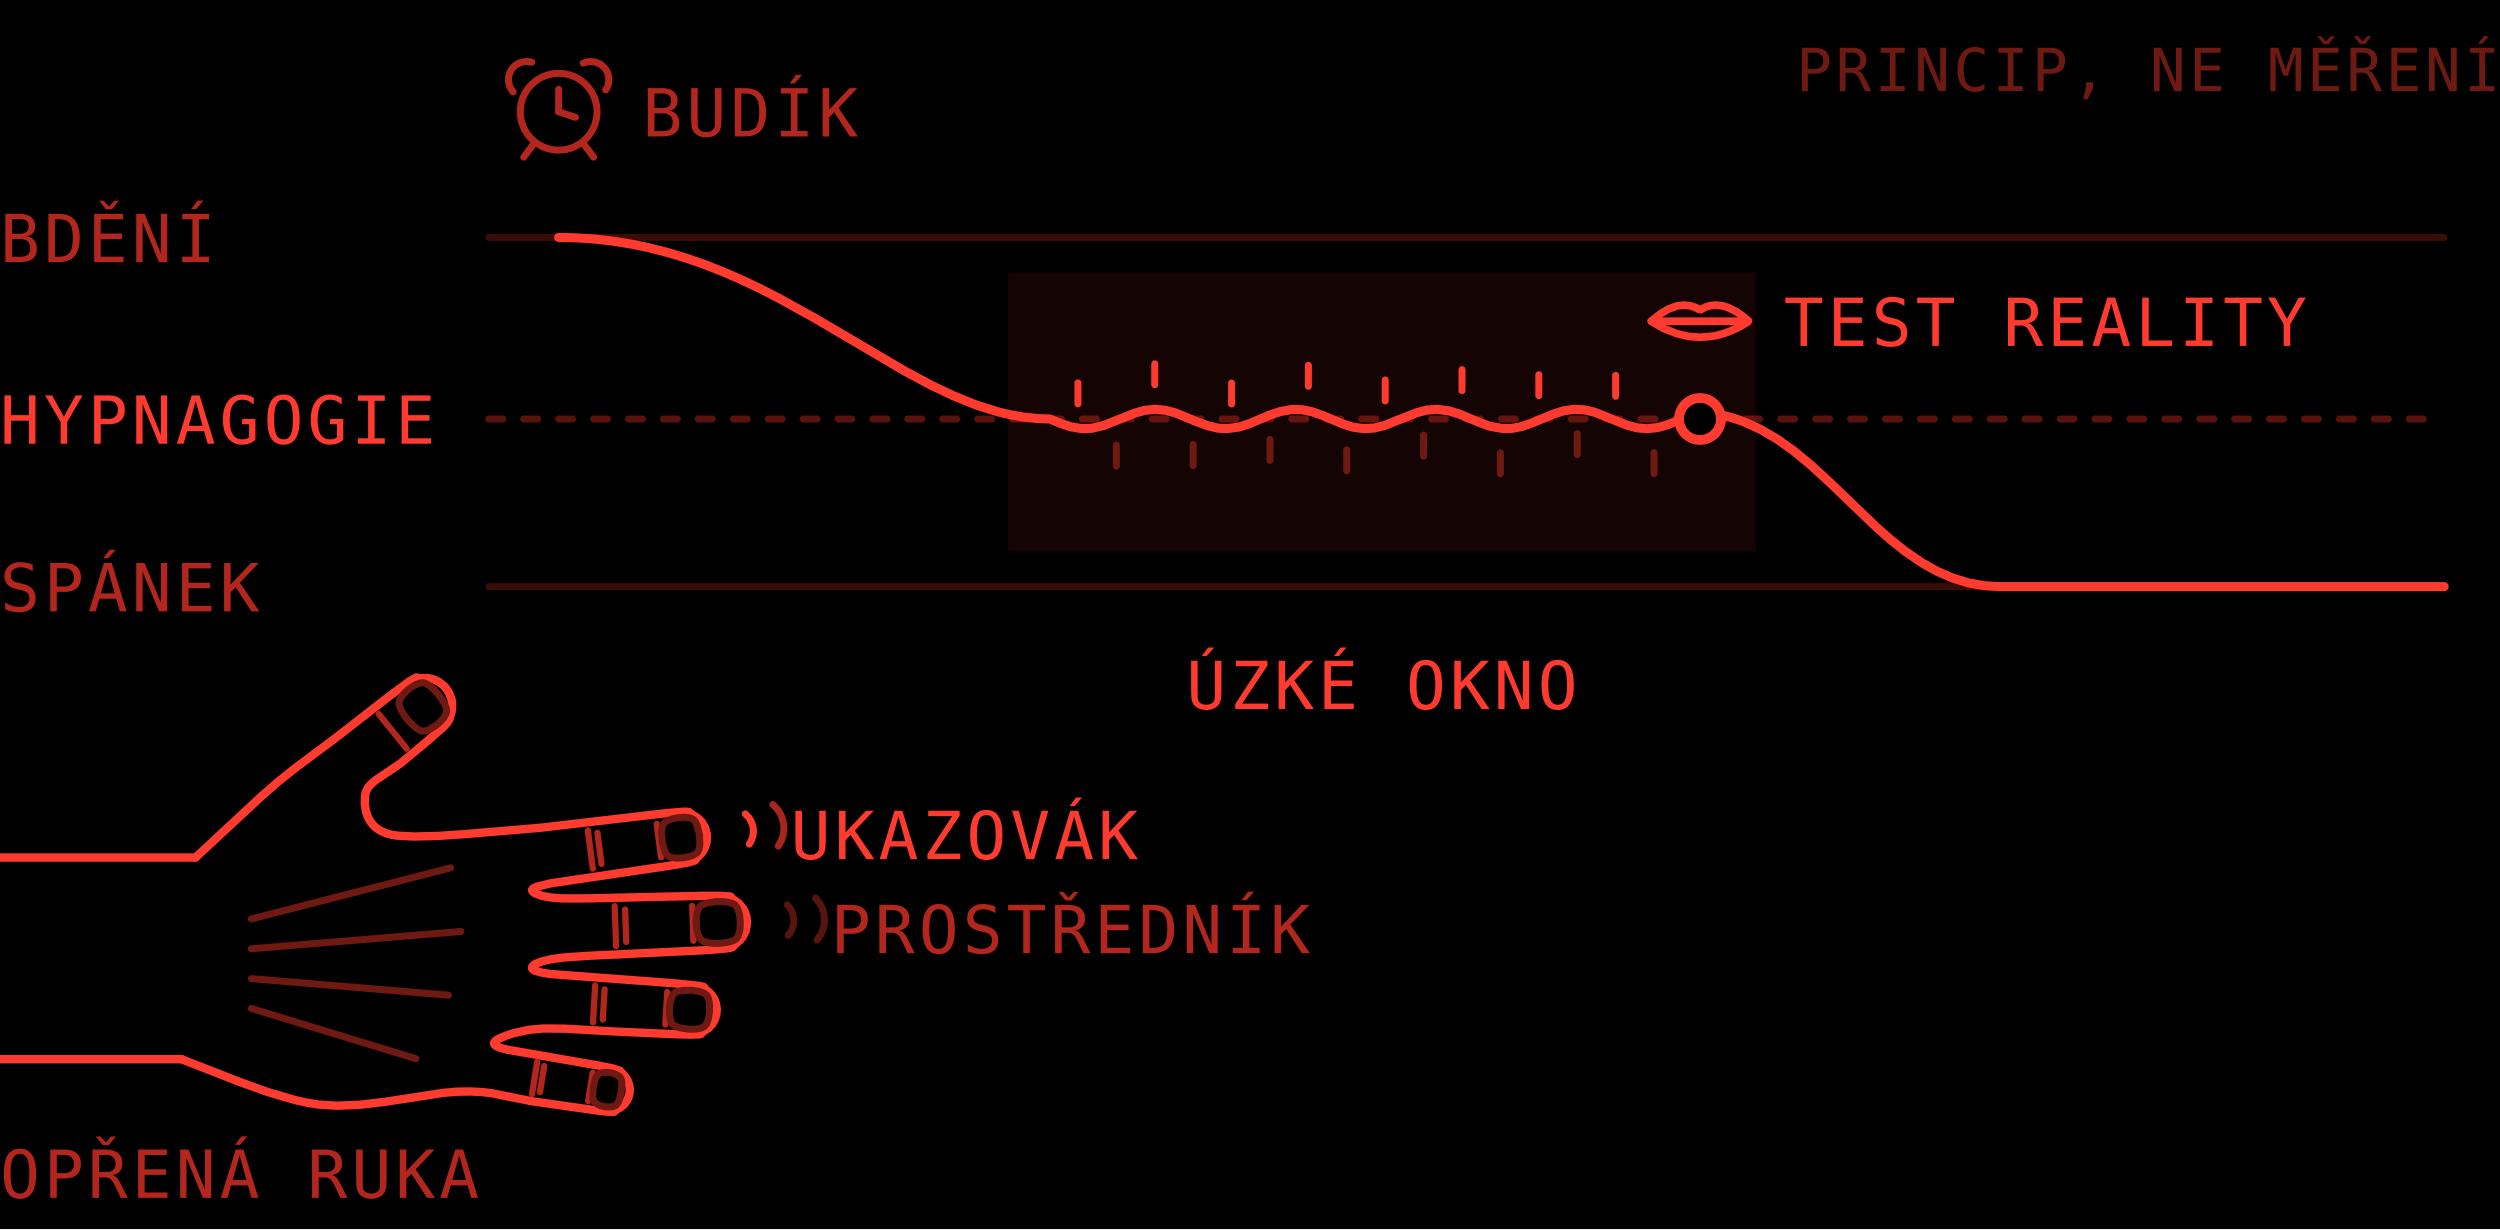
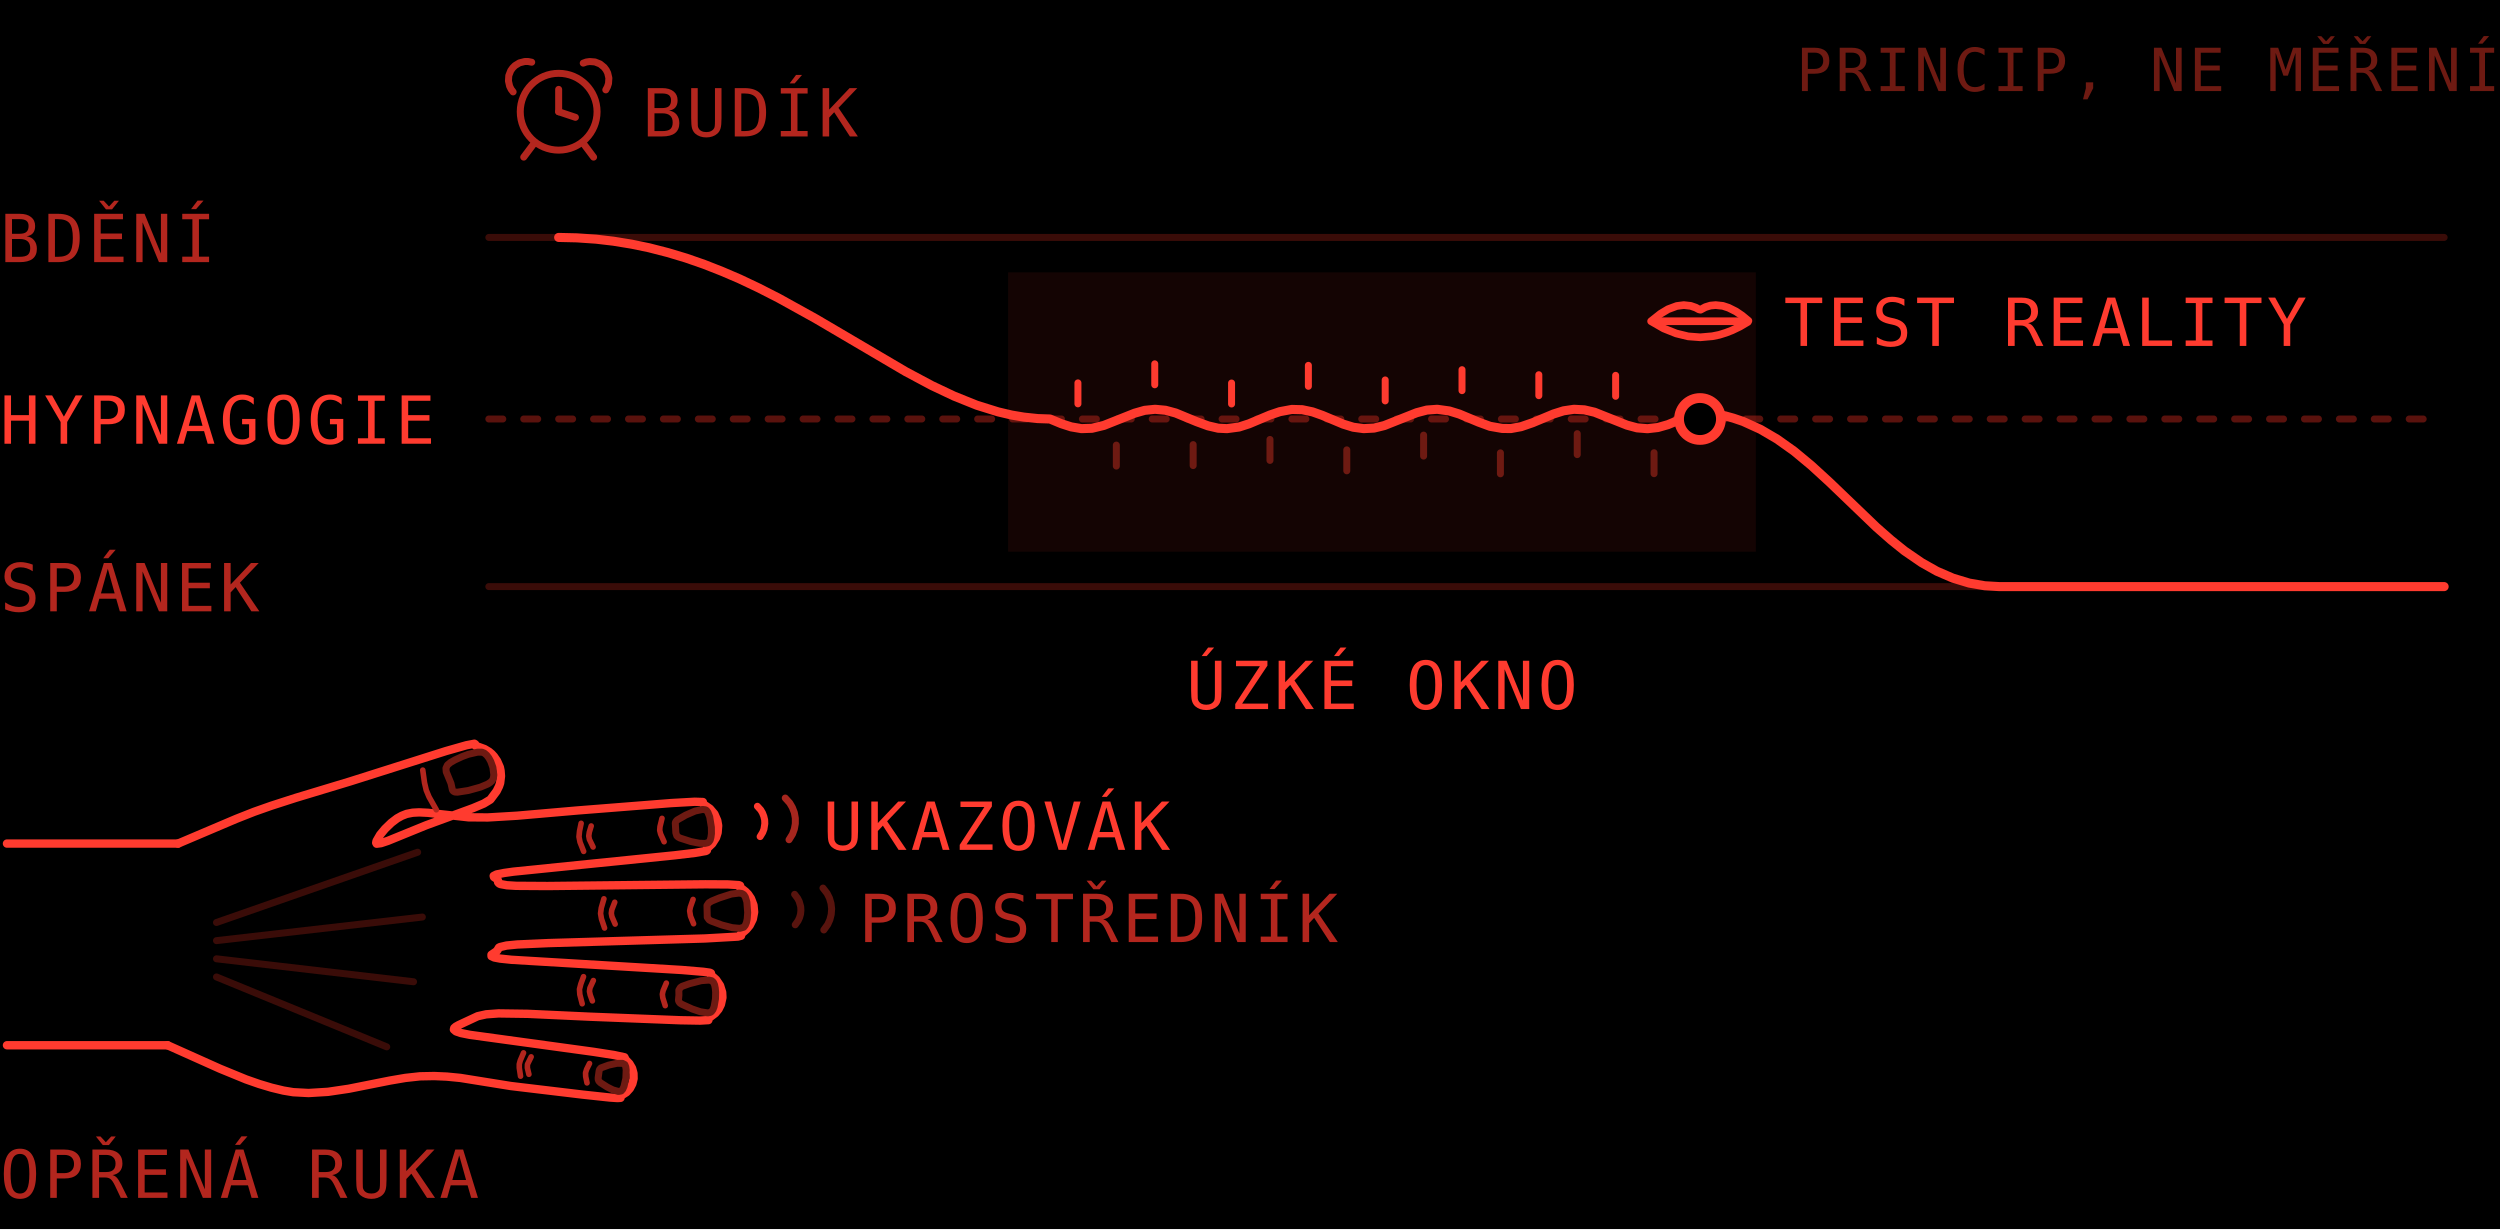
<svg xmlns="http://www.w3.org/2000/svg" width="358" height="176" viewBox="0 0 358 176" font-family="'JetBrains Mono', ui-monospace, monospace">
  <rect width="358" height="176" fill="#000000" />
  <text x="358" y="13.04" text-anchor="end" font-size="8.5" font-weight="500" letter-spacing="0.51" fill="#6E1A12">PRINCIP, NE MĚŘENÍ</text>
  <line x1="70" y1="34" x2="350" y2="34" fill="none" stroke="#3A0C08" stroke-width="1" stroke-linecap="round" stroke-linejoin="round" />
  <line x1="70" y1="84" x2="350" y2="84" fill="none" stroke="#3A0C08" stroke-width="1" stroke-linecap="round" stroke-linejoin="round" />
  <path d="M70 60L72 60" fill="none" stroke="#5A120D" stroke-width="1" stroke-linecap="round" stroke-linejoin="round" />
  <path d="M75 60L77 60" fill="none" stroke="#5A120D" stroke-width="1" stroke-linecap="round" stroke-linejoin="round" />
  <path d="M80 60L82 60" fill="none" stroke="#5A120D" stroke-width="1" stroke-linecap="round" stroke-linejoin="round" />
  <path d="M85 60L87 60" fill="none" stroke="#5A120D" stroke-width="1" stroke-linecap="round" stroke-linejoin="round" />
  <path d="M90 60L92 60" fill="none" stroke="#5A120D" stroke-width="1" stroke-linecap="round" stroke-linejoin="round" />
  <path d="M95 60L97 60" fill="none" stroke="#5A120D" stroke-width="1" stroke-linecap="round" stroke-linejoin="round" />
  <path d="M100 60L102 60" fill="none" stroke="#5A120D" stroke-width="1" stroke-linecap="round" stroke-linejoin="round" />
  <path d="M105 60L107 60" fill="none" stroke="#5A120D" stroke-width="1" stroke-linecap="round" stroke-linejoin="round" />
  <path d="M110 60L112 60" fill="none" stroke="#5A120D" stroke-width="1" stroke-linecap="round" stroke-linejoin="round" />
  <path d="M115 60L117 60" fill="none" stroke="#5A120D" stroke-width="1" stroke-linecap="round" stroke-linejoin="round" />
  <path d="M120 60L122 60" fill="none" stroke="#5A120D" stroke-width="1" stroke-linecap="round" stroke-linejoin="round" />
  <path d="M125 60L127 60" fill="none" stroke="#5A120D" stroke-width="1" stroke-linecap="round" stroke-linejoin="round" />
  <path d="M130 60L132 60" fill="none" stroke="#5A120D" stroke-width="1" stroke-linecap="round" stroke-linejoin="round" />
  <path d="M135 60L137 60" fill="none" stroke="#5A120D" stroke-width="1" stroke-linecap="round" stroke-linejoin="round" />
  <path d="M140 60L142 60" fill="none" stroke="#5A120D" stroke-width="1" stroke-linecap="round" stroke-linejoin="round" />
  <path d="M145 60L147 60" fill="none" stroke="#5A120D" stroke-width="1" stroke-linecap="round" stroke-linejoin="round" />
  <path d="M150 60L152 60" fill="none" stroke="#5A120D" stroke-width="1" stroke-linecap="round" stroke-linejoin="round" />
  <path d="M155 60L157 60" fill="none" stroke="#5A120D" stroke-width="1" stroke-linecap="round" stroke-linejoin="round" />
  <path d="M160 60L162 60" fill="none" stroke="#5A120D" stroke-width="1" stroke-linecap="round" stroke-linejoin="round" />
  <path d="M165 60L167 60" fill="none" stroke="#5A120D" stroke-width="1" stroke-linecap="round" stroke-linejoin="round" />
  <path d="M170 60L172 60" fill="none" stroke="#5A120D" stroke-width="1" stroke-linecap="round" stroke-linejoin="round" />
  <path d="M175 60L177 60" fill="none" stroke="#5A120D" stroke-width="1" stroke-linecap="round" stroke-linejoin="round" />
  <path d="M180 60L182 60" fill="none" stroke="#5A120D" stroke-width="1" stroke-linecap="round" stroke-linejoin="round" />
  <path d="M185 60L187 60" fill="none" stroke="#5A120D" stroke-width="1" stroke-linecap="round" stroke-linejoin="round" />
  <path d="M190 60L192 60" fill="none" stroke="#5A120D" stroke-width="1" stroke-linecap="round" stroke-linejoin="round" />
  <path d="M195 60L197 60" fill="none" stroke="#5A120D" stroke-width="1" stroke-linecap="round" stroke-linejoin="round" />
  <path d="M200 60L202 60" fill="none" stroke="#5A120D" stroke-width="1" stroke-linecap="round" stroke-linejoin="round" />
  <path d="M205 60L207 60" fill="none" stroke="#5A120D" stroke-width="1" stroke-linecap="round" stroke-linejoin="round" />
  <path d="M210 60L212 60" fill="none" stroke="#5A120D" stroke-width="1" stroke-linecap="round" stroke-linejoin="round" />
  <path d="M215 60L217 60" fill="none" stroke="#5A120D" stroke-width="1" stroke-linecap="round" stroke-linejoin="round" />
  <path d="M220 60L222 60" fill="none" stroke="#5A120D" stroke-width="1" stroke-linecap="round" stroke-linejoin="round" />
  <path d="M225 60L227 60" fill="none" stroke="#5A120D" stroke-width="1" stroke-linecap="round" stroke-linejoin="round" />
  <path d="M230 60L232 60" fill="none" stroke="#5A120D" stroke-width="1" stroke-linecap="round" stroke-linejoin="round" />
  <path d="M235 60L237 60" fill="none" stroke="#5A120D" stroke-width="1" stroke-linecap="round" stroke-linejoin="round" />
  <path d="M240 60L242 60" fill="none" stroke="#5A120D" stroke-width="1" stroke-linecap="round" stroke-linejoin="round" />
  <path d="M245 60L247 60" fill="none" stroke="#5A120D" stroke-width="1" stroke-linecap="round" stroke-linejoin="round" />
  <path d="M250 60L252 60" fill="none" stroke="#5A120D" stroke-width="1" stroke-linecap="round" stroke-linejoin="round" />
  <path d="M255 60L257 60" fill="none" stroke="#5A120D" stroke-width="1" stroke-linecap="round" stroke-linejoin="round" />
  <path d="M260 60L262 60" fill="none" stroke="#5A120D" stroke-width="1" stroke-linecap="round" stroke-linejoin="round" />
  <path d="M265 60L267 60" fill="none" stroke="#5A120D" stroke-width="1" stroke-linecap="round" stroke-linejoin="round" />
  <path d="M270 60L272 60" fill="none" stroke="#5A120D" stroke-width="1" stroke-linecap="round" stroke-linejoin="round" />
  <path d="M275 60L277 60" fill="none" stroke="#5A120D" stroke-width="1" stroke-linecap="round" stroke-linejoin="round" />
  <path d="M280 60L282 60" fill="none" stroke="#5A120D" stroke-width="1" stroke-linecap="round" stroke-linejoin="round" />
  <path d="M285 60L287 60" fill="none" stroke="#5A120D" stroke-width="1" stroke-linecap="round" stroke-linejoin="round" />
  <path d="M290 60L292 60" fill="none" stroke="#5A120D" stroke-width="1" stroke-linecap="round" stroke-linejoin="round" />
  <path d="M295 60L297 60" fill="none" stroke="#5A120D" stroke-width="1" stroke-linecap="round" stroke-linejoin="round" />
  <path d="M300 60L302 60" fill="none" stroke="#5A120D" stroke-width="1" stroke-linecap="round" stroke-linejoin="round" />
  <path d="M305 60L307 60" fill="none" stroke="#5A120D" stroke-width="1" stroke-linecap="round" stroke-linejoin="round" />
  <path d="M310 60L312 60" fill="none" stroke="#5A120D" stroke-width="1" stroke-linecap="round" stroke-linejoin="round" />
  <path d="M315 60L317 60" fill="none" stroke="#5A120D" stroke-width="1" stroke-linecap="round" stroke-linejoin="round" />
  <path d="M320 60L322 60" fill="none" stroke="#5A120D" stroke-width="1" stroke-linecap="round" stroke-linejoin="round" />
  <path d="M325 60L327 60" fill="none" stroke="#5A120D" stroke-width="1" stroke-linecap="round" stroke-linejoin="round" />
  <path d="M330 60L332 60" fill="none" stroke="#5A120D" stroke-width="1" stroke-linecap="round" stroke-linejoin="round" />
  <path d="M335 60L337 60" fill="none" stroke="#5A120D" stroke-width="1" stroke-linecap="round" stroke-linejoin="round" />
  <path d="M340 60L342 60" fill="none" stroke="#5A120D" stroke-width="1" stroke-linecap="round" stroke-linejoin="round" />
  <path d="M345 60L347 60" fill="none" stroke="#5A120D" stroke-width="1" stroke-linecap="round" stroke-linejoin="round" />
  <text x="0" y="37.54" text-anchor="start" font-size="9.5" font-weight="500" letter-spacing="0.57" fill="#B3261E">BDĚNÍ</text>
  <text x="0" y="63.54" text-anchor="start" font-size="9.5" font-weight="500" letter-spacing="0.57" fill="#FF3B2F">HYPNAGOGIE</text>
  <text x="0" y="87.54" text-anchor="start" font-size="9.5" font-weight="500" letter-spacing="0.57" fill="#B3261E">SPÁNEK</text>
  <rect x="144.36" y="39" width="107.08" height="40" fill="#FF3B2F" fill-opacity="0.08" />
  <text x="197.9" y="101.54" text-anchor="middle" font-size="9.5" font-weight="500" letter-spacing="0.57" fill="#FF3B2F">ÚZKÉ OKNO</text>
  <circle cx="80" cy="16" r="5.5" fill="none" stroke="#B3261E" stroke-width="1" stroke-linecap="round" stroke-linejoin="round" />
  <line x1="80" y1="16" x2="80" y2="12.8" fill="none" stroke="#B3261E" stroke-width="1" stroke-linecap="round" stroke-linejoin="round" />
  <line x1="80" y1="16" x2="82.4" y2="16.8" fill="none" stroke="#B3261E" stroke-width="1" stroke-linecap="round" stroke-linejoin="round" />
  <path d="M73.48 13.16L73.2 12.79L72.98 12.35L72.81 11.6L72.86 10.82L73.14 10.11L73.42 9.72L73.75 9.39L74.39 9L75.14 8.81L75.65 8.81L76.14 8.91" fill="none" stroke="#B3261E" stroke-width="1" stroke-linecap="round" stroke-linejoin="round" />
  <path d="M83.52 9.04L83.95 8.88L84.44 8.81L85.2 8.87L85.93 9.16L86.52 9.64L86.81 10.03L87.02 10.45L87.19 11.18L87.14 11.95L86.98 12.44L86.75 12.87" fill="none" stroke="#B3261E" stroke-width="1" stroke-linecap="round" stroke-linejoin="round" />
  <line x1="76.5" y1="20.5" x2="75" y2="22.5" fill="none" stroke="#B3261E" stroke-width="1" stroke-linecap="round" stroke-linejoin="round" />
  <line x1="83.5" y1="20.5" x2="85" y2="22.5" fill="none" stroke="#B3261E" stroke-width="1" stroke-linecap="round" stroke-linejoin="round" />
  <text x="92" y="19.54" text-anchor="start" font-size="9.5" font-weight="500" letter-spacing="0.57" fill="#B3261E">BUDÍK</text>
  <path d="M80 34L82.59 34.06L85.37 34.25L87.84 34.54L90.48 34.97L92.94 35.48L95.63 36.17L98.26 36.96L100.82 37.85L103.39 38.86L105.93 39.95L108.63 41.23L111.51 42.7L116.78 45.62L129.72 53.23L133.45 55.22L136.62 56.72L139.88 58.03L142.93 58.98L144.89 59.44L146.62 59.73L148.6 59.94L150.36 60L151.97 60.67L153.4 61.13L154.87 61.38L156.37 61.33L158.07 60.92L162.48 59.17L163.92 58.76L165.41 58.61L166.9 58.75L168.35 59.14L171.35 60.38L172.99 60.98L174.45 61.32L175.7 61.38L177.43 61.15L178.86 60.69L181.85 59.43L183.27 58.95L184.99 58.63L186.48 58.67L187.95 58.98L189.36 59.48L192.36 60.74L193.79 61.18L195.28 61.38L196.77 61.3L198.23 60.94L202.87 59.1L204.32 58.72L205.81 58.61L207.54 58.85L208.97 59.29L211.74 60.45L213.38 61.05L215.1 61.35L216.35 61.37L217.82 61.1L219.48 60.53L222.47 59.28L223.9 58.83L225.39 58.61L226.88 58.69L228.34 59.03L232.98 60.88L234.43 61.27L235.92 61.39L237.41 61.22L238.85 60.81L241.85 59.56L243.26 59.04L243.51 59.02L244.54 59.11L247.03 59.55L248.22 59.88L249.61 60.35L252.11 61.49L254.48 62.88L256.9 64.6L259.38 66.66L261.98 69.04L268.7 75.49L270.77 77.31L272.72 78.88L275.18 80.57L277.36 81.8L279.65 82.79L282 83.5L284.21 83.88L286.28 84L350 84" fill="none" stroke="#FF3B2F" stroke-width="1.3" stroke-linecap="round" stroke-linejoin="round" />
  <line x1="154.36" y1="57.83" x2="154.36" y2="54.83" fill="none" stroke="#FF3B2F" stroke-width="1" stroke-linecap="round" stroke-linejoin="round" />
  <line x1="159.86" y1="63.74" x2="159.86" y2="66.74" fill="none" stroke="#6E1A12" stroke-width="1" stroke-linecap="round" stroke-linejoin="round" />
  <line x1="165.36" y1="55.1" x2="165.36" y2="52.1" fill="none" stroke="#FF3B2F" stroke-width="1" stroke-linecap="round" stroke-linejoin="round" />
  <line x1="170.86" y1="63.67" x2="170.86" y2="66.67" fill="none" stroke="#6E1A12" stroke-width="1" stroke-linecap="round" stroke-linejoin="round" />
  <line x1="176.36" y1="57.85" x2="176.36" y2="54.85" fill="none" stroke="#FF3B2F" stroke-width="1" stroke-linecap="round" stroke-linejoin="round" />
  <line x1="181.86" y1="62.93" x2="181.86" y2="65.93" fill="none" stroke="#6E1A12" stroke-width="1" stroke-linecap="round" stroke-linejoin="round" />
  <line x1="187.36" y1="55.32" x2="187.36" y2="52.32" fill="none" stroke="#FF3B2F" stroke-width="1" stroke-linecap="round" stroke-linejoin="round" />
  <line x1="192.86" y1="64.42" x2="192.86" y2="67.42" fill="none" stroke="#6E1A12" stroke-width="1" stroke-linecap="round" stroke-linejoin="round" />
  <line x1="198.36" y1="57.41" x2="198.36" y2="54.41" fill="none" stroke="#FF3B2F" stroke-width="1" stroke-linecap="round" stroke-linejoin="round" />
  <line x1="203.86" y1="62.31" x2="203.86" y2="65.31" fill="none" stroke="#6E1A12" stroke-width="1" stroke-linecap="round" stroke-linejoin="round" />
  <line x1="209.36" y1="55.94" x2="209.36" y2="52.94" fill="none" stroke="#FF3B2F" stroke-width="1" stroke-linecap="round" stroke-linejoin="round" />
  <line x1="214.86" y1="64.85" x2="214.86" y2="67.85" fill="none" stroke="#6E1A12" stroke-width="1" stroke-linecap="round" stroke-linejoin="round" />
  <line x1="220.36" y1="56.66" x2="220.36" y2="53.66" fill="none" stroke="#FF3B2F" stroke-width="1" stroke-linecap="round" stroke-linejoin="round" />
  <line x1="225.86" y1="62.1" x2="225.86" y2="65.1" fill="none" stroke="#6E1A12" stroke-width="1" stroke-linecap="round" stroke-linejoin="round" />
  <line x1="231.36" y1="56.75" x2="231.36" y2="53.75" fill="none" stroke="#FF3B2F" stroke-width="1" stroke-linecap="round" stroke-linejoin="round" />
  <line x1="236.86" y1="64.83" x2="236.86" y2="67.83" fill="none" stroke="#6E1A12" stroke-width="1" stroke-linecap="round" stroke-linejoin="round" />
  <circle cx="243.44" cy="60" r="3" fill="#000000" />
  <circle cx="243.44" cy="60" r="3" fill="none" stroke="#FF3B2F" stroke-width="1.4" stroke-linecap="round" stroke-linejoin="round" />
  <path d="M236.44 46L237.79 44.93L238.87 44.28L240.11 43.82L241.12 43.69L242.11 43.8L242.83 44.05L243.29 44.3L243.52 44.35L244.21 43.98L244.93 43.76L245.68 43.69L246.71 43.8L247.53 44.07L248.59 44.6L249.46 45.19L250.37 45.94L250.29 46.1L249.17 46.76L248.05 47.3L247.15 47.65L246.19 47.95L245.2 48.15L243.48 48.3L241.75 48.17L240.03 47.75L238.23 47.03L236.44 46" fill="none" stroke="#FF3B2F" stroke-width="1.1" stroke-linecap="round" stroke-linejoin="round" />
  <line x1="236.94" y1="46" x2="249.94" y2="46" fill="none" stroke="#FF3B2F" stroke-width="1.1" stroke-linecap="round" stroke-linejoin="round" />
  <text x="255.44" y="49.54" text-anchor="start" font-size="9.5" font-weight="500" letter-spacing="0.57" fill="#FF3B2F">TEST REALITY</text>
-   <path d="M26 151.68L34.36 154.95L38.38 156.39L42.31 157.54L44.03 157.92L45.67 158.18L48.35 158.34L51.65 158.19L55.13 157.78L63.4 156.51L65.36 156.33L67.38 156.3L68.84 156.37L70.32 156.53L76.11 157.69L85.11 158.97L86.84 159.18L87.84 159.23L88.01 159.16L88.13 158.97L88.84 158.6L89.41 158.11L89.84 157.49L90.04 157.02L90.16 156.53L90.19 156.03L90.14 155.52L89.92 154.81L89.52 154.16L88.74 153.31L87.76 153L85.73 152.59L72.63 150.31L71.67 150.06L71.07 149.81L70.85 149.63L70.75 149.46L70.77 149.29L71.02 148.99L71.5 148.71L72.56 148.27L73.59 147.94L75.75 147.47L77.83 147.28L80.97 147.31L87.39 147.68L96.62 148.1L98.87 148.16L100.13 148.12L100.37 148.06L100.69 147.74L101.53 147.15L102.03 146.59L102.38 145.93L102.59 145.19L102.64 144.45L102.52 143.69L102.25 142.99L101.82 142.37L101.06 141.69L100.78 141.33L100.32 141.2L96.59 140.81L78.98 139.49L77.72 139.31L76.64 139.02L76.36 138.87L76.21 138.7L76.21 138.45L76.39 138.23L76.7 138.02L77.73 137.63L79.02 137.34L80.87 137.1L84.29 136.87L100.74 136.08L103.02 135.92L104.47 135.76L104.92 135.63L105.23 135.25L106 134.59L106.32 134.2L106.77 133.31L106.97 132.31L106.9 131.32L106.66 130.59L106.43 130.14L105.8 129.37L104.96 128.77L104.66 128.42L104.45 128.36L103.16 128.28L100.67 128.28L83.96 128.65L80.55 128.65L78.93 128.53L77.6 128.29L76.6 127.91L76.31 127.69L76.18 127.45L76.36 127.21L76.83 126.99L78.92 126.48L96.34 123.9L98.63 123.49L99.51 123.22L99.78 122.86L100.51 122.12L100.91 121.47L101.2 120.52L101.23 119.5L100.96 118.53L100.45 117.67L99.91 117.14L99.05 116.61L98.69 116.29L98.22 116.23L97.52 116.26L94.95 116.49L77.35 118.54L66.38 119.46L62.78 119.7L59.31 119.79L56.93 119.67L56.08 119.54L55.33 119.33L54.62 119.03L54.01 118.66L53.46 118.18L52.99 117.58L52.65 116.93L52.39 116.14L52.24 115.09L52.27 114.11L52.36 113.46L52.68 112.8L53.19 112.22L53.75 111.75L57.33 109.33L61.22 106.1L63.44 104.15L64.05 103.5L64.34 103.03L64.69 101.81L64.76 100.8L64.64 100.07L64.26 99.12L63.68 98.31L62.89 97.67L62.22 97.33L61.25 97.09L59.91 97.1L59.61 97.01L58.64 97.56L55.86 99.61L47.9 105.79L42.23 110.02L39.84 111.94L37.36 114.1L28 122.8" fill="none" stroke="#FF3B2F" stroke-width="1.2" stroke-linecap="round" stroke-linejoin="round" />
-   <line x1="0" y1="122.8" x2="28" y2="122.8" fill="none" stroke="#FF3B2F" stroke-width="1.2" stroke-linecap="round" stroke-linejoin="round" />
-   <line x1="0" y1="151.68" x2="26" y2="151.68" fill="none" stroke="#FF3B2F" stroke-width="1.2" stroke-linecap="round" stroke-linejoin="round" />
-   <line x1="36" y1="131.59" x2="64.53" y2="124.27" fill="none" stroke="#6E1A12" stroke-width="1" stroke-linecap="round" stroke-linejoin="round" />
-   <line x1="84.89" y1="124.38" x2="84.18" y2="118.93" fill="none" stroke="#B3261E" stroke-width="0.9" stroke-linecap="round" stroke-linejoin="round" />
-   <line x1="86.13" y1="123.7" x2="85.55" y2="119.27" fill="none" stroke="#B3261E" stroke-width="0.9" stroke-linecap="round" stroke-linejoin="round" />
-   <line x1="94.66" y1="122.76" x2="94.04" y2="117.98" fill="none" stroke="#B3261E" stroke-width="0.9" stroke-linecap="round" stroke-linejoin="round" />
-   <path d="M95.63 122.54L95.97 122.73L96.42 122.84L96.96 122.89L97.83 122.84L98.69 122.67L99.2 122.49L99.62 122.27L99.92 122.01L100.08 121.69L100.22 121L100.17 119.56L99.83 118.18L99.52 117.58L99.26 117.32L98.89 117.16L98.42 117.06L97.87 117.03L96.99 117.1L96.14 117.29L95.65 117.48L95.26 117.71L95 117.98L94.85 118.34L94.74 119.06L94.82 120.51L95.18 121.86L95.39 122.26L95.63 122.54Z" fill="none" stroke="#6E1A12" stroke-width="1" stroke-linecap="round" stroke-linejoin="round" />
-   <line x1="36" y1="135.86" x2="66" y2="133.39" fill="none" stroke="#6E1A12" stroke-width="1" stroke-linecap="round" stroke-linejoin="round" />
-   <line x1="88.22" y1="135.46" x2="88.02" y2="129.77" fill="none" stroke="#B3261E" stroke-width="0.9" stroke-linecap="round" stroke-linejoin="round" />
-   <line x1="89.68" y1="134.88" x2="89.52" y2="130.25" fill="none" stroke="#B3261E" stroke-width="0.9" stroke-linecap="round" stroke-linejoin="round" />
-   <line x1="99.3" y1="134.72" x2="99.12" y2="129.74" fill="none" stroke="#B3261E" stroke-width="0.9" stroke-linecap="round" stroke-linejoin="round" />
-   <path d="M100.41 134.59L100.72 134.79L101.39 134.99L102.21 135.09L103.11 135.09L104.52 134.88L105.17 134.63L105.47 134.41L105.68 134.09L105.9 133.41L105.99 132.87L106.01 131.98L105.92 131.1L105.8 130.57L105.53 129.91L105.29 129.61L104.98 129.41L104.31 129.21L103.49 129.11L102.59 129.1L101.18 129.32L100.53 129.57L100.23 129.79L100.02 130.11L99.8 130.79L99.71 131.33L99.69 132.22L99.78 133.1L99.9 133.63L100.17 134.29L100.41 134.59Z" fill="none" stroke="#6E1A12" stroke-width="1" stroke-linecap="round" stroke-linejoin="round" />
-   <line x1="36" y1="140.14" x2="64.21" y2="142.51" fill="none" stroke="#6E1A12" stroke-width="1" stroke-linecap="round" stroke-linejoin="round" />
-   <line x1="84.92" y1="146.41" x2="85.23" y2="141.11" fill="none" stroke="#B3261E" stroke-width="0.9" stroke-linecap="round" stroke-linejoin="round" />
-   <line x1="86.32" y1="146" x2="86.58" y2="141.69" fill="none" stroke="#B3261E" stroke-width="0.9" stroke-linecap="round" stroke-linejoin="round" />
-   <line x1="95.27" y1="146.7" x2="95.55" y2="142.06" fill="none" stroke="#B3261E" stroke-width="0.9" stroke-linecap="round" stroke-linejoin="round" />
-   <path d="M96.3 146.68L96.61 146.91L97.28 147.18L98.73 147.39L99.61 147.37L100.14 147.29L100.58 147.15L100.91 146.96L101.15 146.66L101.34 146.23L101.49 145.71L101.61 144.83L101.61 143.94L101.55 143.39L101.42 142.92L101.23 142.55L100.96 142.31L100.57 142.11L100.07 141.96L99.21 141.81L97.73 141.82L97 141.98L96.64 142.16L96.39 142.42L96.18 142.82L96.02 143.32L95.88 144.19L95.86 145.09L95.91 145.65L96.1 146.36L96.3 146.68Z" fill="none" stroke="#6E1A12" stroke-width="1" stroke-linecap="round" stroke-linejoin="round" />
-   <line x1="36" y1="144.41" x2="59.55" y2="151.61" fill="none" stroke="#6E1A12" stroke-width="1" stroke-linecap="round" stroke-linejoin="round" />
-   <line x1="76.19" y1="156.66" x2="76.93" y2="152.05" fill="none" stroke="#B3261E" stroke-width="0.9" stroke-linecap="round" stroke-linejoin="round" />
-   <line x1="77.32" y1="156.4" x2="77.93" y2="152.66" fill="none" stroke="#B3261E" stroke-width="0.9" stroke-linecap="round" stroke-linejoin="round" />
-   <line x1="84.23" y1="157.67" x2="84.88" y2="153.63" fill="none" stroke="#B3261E" stroke-width="0.9" stroke-linecap="round" stroke-linejoin="round" />
-   <path d="M85.04 157.72L85.54 158.14L86.04 158.35L86.61 158.48L87.19 158.52L87.72 158.47L88.14 158.33L88.29 158.22L88.51 157.9L88.71 157.45L89.02 156.02L89.05 154.92L88.96 154.51L88.77 154.2L88.16 153.82L87.61 153.65L87.03 153.56L86.21 153.6L85.79 153.75L85.64 153.86L85.42 154.17L85.23 154.62L84.95 155.75L84.87 156.9L84.92 157.37L85.04 157.72Z" fill="none" stroke="#6E1A12" stroke-width="1" stroke-linecap="round" stroke-linejoin="round" />
-   <line x1="58.24" y1="107.22" x2="54.22" y2="102.24" fill="none" stroke="#B3261E" stroke-width="0.9" stroke-linecap="round" stroke-linejoin="round" />
-   <path d="M60.41 104.69L60.81 104.68L61.26 104.56L61.74 104.33L62.47 103.86L63.13 103.27L63.5 102.85L63.87 102.22L63.96 101.83L63.92 101.47L63.68 100.83L63.26 100.11L62.73 99.39L62.13 98.73L61.51 98.19L60.94 97.85L60.6 97.76L60.19 97.8L59.49 98.06L59 98.35L58.29 98.89L57.69 99.51L57.39 99.93L57.2 100.34L57.14 100.71L57.21 101.09L57.48 101.75L57.92 102.47L58.47 103.19L59.49 104.19L60.07 104.57L60.41 104.69Z" fill="none" stroke="#6E1A12" stroke-width="1" stroke-linecap="round" stroke-linejoin="round" />
-   <path d="M106.73 116.55L107.23 117.07L107.5 117.49L107.79 118.21L107.88 118.74L107.88 119.26L107.8 119.77L107.64 120.25L107.3 120.88" fill="none" stroke="#FF3B2F" stroke-width="1" stroke-linecap="round" stroke-linejoin="round" />
-   <path d="M110.67 115.21L111.34 115.9L111.75 116.53L112.05 117.26L112.23 118.03L112.26 118.83L112.15 119.6L111.91 120.33L111.45 121.16" fill="none" stroke="#FF3B2F" stroke-opacity="0.65" stroke-width="1" stroke-linecap="round" stroke-linejoin="round" />
-   <path d="M112.74 129.57L113.18 130.13L113.42 130.58L113.63 131.33L113.68 131.85L113.63 132.38L113.5 132.88L113.3 133.34L112.89 133.93" fill="none" stroke="#6E1A12" stroke-opacity="0.8" stroke-width="1" stroke-linecap="round" stroke-linejoin="round" />
-   <path d="M116.79 128.61L117.38 129.36L117.74 130.03L117.97 130.78L118.07 131.57L118.03 132.36L117.84 133.12L117.54 133.82L117 134.61" fill="none" stroke="#6E1A12" stroke-opacity="0.8" stroke-width="1" stroke-linecap="round" stroke-linejoin="round" />
-   <text x="113.22" y="123.02" text-anchor="start" font-size="9.5" font-weight="500" letter-spacing="0.57" fill="#FF3B2F">UKAZOVÁK</text>
-   <text x="118.98" y="136.5" text-anchor="start" font-size="9.5" font-weight="500" letter-spacing="0.57" fill="#B3261E">PROSTŘEDNÍK</text>
+   <path d="M24 149.68L31.5 153.04L35.23 154.57L37.12 155.23L38.89 155.76L40.59 156.17L41.98 156.4L44.19 156.52L46.97 156.35L49.94 155.91L55.82 154.74L58.04 154.36L60.13 154.13L62.18 154.09L64 154.17L65.94 154.36L73.16 155.52L83.45 156.75L87.35 157.17L88.43 157.24L88.86 157.21L88.8 156.98L89.7 156.41L90.2 155.86L90.55 155.19L90.73 154.46L90.71 153.7L90.51 152.97L90.13 152.32L89.6 151.77L89.42 151.4L87.94 151.08L84.99 150.62L67.29 148.19L66 147.93L65.3 147.69L65 147.43L65.05 147.22L65.28 147.02L65.69 146.79L68.41 145.52L69.62 145.25L71.39 145.12L75.59 145.18L84.46 145.59L97.43 146.1L100.25 146.15L101.44 146.08L101.45 145.94L101.61 145.7L102.42 145.09L102.9 144.51L103.23 143.84L103.45 142.85L103.41 142.1L103.11 141.13L102.55 140.3L101.75 139.58L101.81 139.37L101.64 139.29L100.72 139.16L97.62 138.9L73.24 137.44L71.62 137.27L70.78 137.11L70.39 136.93L70.38 136.72L71.02 136.28L71.2 136.12L71.45 135.7L71.61 135.62L72.54 135.4L74.07 135.25L78.56 135.05L100.93 134.39L105.67 134.12L106.12 134L106.06 133.8L106.87 133.1L107.36 132.51L107.8 131.62L107.99 130.62L107.9 129.63L107.54 128.67L107.13 128.06L106.77 127.69L105.93 127.02L105.98 126.82L105.81 126.75L104.26 126.65L101.01 126.63L78.4 126.88L73.91 126.85L72.6 126.77L71.67 126.6L71.48 126.51L71.33 126.34L71.31 126.09L71.2 125.9L70.74 125.59L70.7 125.43L71.12 125.22L72.18 125.01L73.53 124.82L96.6 122.48L99.55 122.13L101.1 121.86L101.23 121.77L101.21 121.55L101.99 120.81L102.53 119.96L102.76 119.24L102.84 118.23L102.71 117.5L102.3 116.56L101.66 115.81L100.82 115.23L100.64 115.01L100.65 114.85L99.49 114.81L96.11 115L82.68 116.06L74.05 116.81L69.85 117.06L67.1 117.04L61.28 116.39L60.02 116.33L59.09 116.38L58.23 116.55L57.54 116.82L56.87 117.19L56.04 117.82L55.13 118.7L54.44 119.53L53.92 120.43L53.87 120.69L53.94 120.82L54.56 120.74L55.55 120.41L61.02 118.18L67.74 115.72L69.28 115.07L70.22 114.5L71.12 113.29L71.46 112.6L71.62 112.13L71.74 111.14L71.68 110.37L71.58 109.88L71.18 108.97L70.74 108.33L70.4 107.96L70.03 107.65L69.38 107.26L68.11 106.8L68.05 106.58L67.93 106.5L66.79 106.72L63.87 107.55L50.14 111.9L42.3 114.27L38.86 115.38L36.39 116.25L33.83 117.26L25.5 120.8" fill="none" stroke="#FF3B2F" stroke-width="1.2" stroke-linecap="round" stroke-linejoin="round" />
+   <line x1="1" y1="120.8" x2="25.5" y2="120.8" fill="none" stroke="#FF3B2F" stroke-width="1.2" stroke-linecap="round" stroke-linejoin="round" />
+   <line x1="1" y1="149.68" x2="24" y2="149.68" fill="none" stroke="#FF3B2F" stroke-width="1.2" stroke-linecap="round" stroke-linejoin="round" />
+   <line x1="31" y1="132.1" x2="59.81" y2="122.04" fill="none" stroke="#3A0C08" stroke-width="1" stroke-linecap="round" stroke-linejoin="round" />
+   <path d="M83.58 121.92L83.06 120.6L82.91 119.83L82.99 119.01L83.22 117.9" fill="none" stroke="#B3261E" stroke-width="0.8" stroke-linecap="round" stroke-linejoin="round" />
+   <path d="M84.93 121.29L84.4 120.2L84.31 119.71L84.39 119.17L84.66 118.28" fill="none" stroke="#B3261E" stroke-width="0.8" stroke-linecap="round" stroke-linejoin="round" />
+   <path d="M95.1 120.54L94.6 119.43L94.47 118.91L94.51 118.38L94.8 117.19" fill="none" stroke="#B3261E" stroke-width="0.8" stroke-linecap="round" stroke-linejoin="round" />
+   <path d="M97.38 120.01L97.1 119.86L96.92 119.69L96.78 119.26L96.7 117.83L96.79 117.62L96.98 117.42L98.18 116.73L99.54 116.14L100.61 115.91L101.01 115.96L101.16 116.04L101.37 116.32L101.63 116.98L101.87 118.47L101.88 119.37L101.81 119.89L101.7 120.31L101.51 120.58L101.36 120.68L100.95 120.78L100.13 120.75L98.94 120.51L97.38 120.01Z" fill="none" stroke="#6E1A12" stroke-width="1" stroke-linecap="round" stroke-linejoin="round" />
+   <line x1="31" y1="134.7" x2="60.48" y2="131.32" fill="none" stroke="#3A0C08" stroke-width="1" stroke-linecap="round" stroke-linejoin="round" />
+   <path d="M86.57 132.89L86.13 131.58L86 130.81L86.1 130.03L86.48 128.71" fill="none" stroke="#B3261E" stroke-width="0.8" stroke-linecap="round" stroke-linejoin="round" />
+   <path d="M88.09 132.33L87.63 131.27L87.54 130.78L87.61 130.28L88.03 129.2" fill="none" stroke="#B3261E" stroke-width="0.8" stroke-linecap="round" stroke-linejoin="round" />
+   <path d="M99.32 132.28L98.88 131.2L98.76 130.44L98.86 129.91L99.25 128.8" fill="none" stroke="#B3261E" stroke-width="0.8" stroke-linecap="round" stroke-linejoin="round" />
+   <path d="M101.86 131.9L101.56 131.74L101.28 131.36L101.24 129.67L101.5 129.28L101.94 129.02L103.01 128.58L104.72 128.03L105.82 127.89L106.24 127.95L106.52 128.12L106.73 128.45L106.95 129.17L107.07 130.69L107 131.59L106.89 132.11L106.72 132.51L106.5 132.78L105.94 132.94L104.84 132.84L103.37 132.46L101.86 131.9Z" fill="none" stroke="#6E1A12" stroke-width="1" stroke-linecap="round" stroke-linejoin="round" />
+   <line x1="31" y1="137.3" x2="59.22" y2="140.59" fill="none" stroke="#3A0C08" stroke-width="1" stroke-linecap="round" stroke-linejoin="round" />
+   <path d="M83.37 143.74L83.03 142.41L82.98 141.66L83.18 140.89L83.56 139.86" fill="none" stroke="#B3261E" stroke-width="0.8" stroke-linecap="round" stroke-linejoin="round" />
+   <path d="M84.83 143.33L84.52 142.48L84.41 141.96L84.48 141.48L84.97 140.41" fill="none" stroke="#B3261E" stroke-width="0.8" stroke-linecap="round" stroke-linejoin="round" />
+   <path d="M95.26 144.01L94.91 142.88L94.85 142.37L94.96 141.86L95.42 140.78" fill="none" stroke="#B3261E" stroke-width="0.8" stroke-linecap="round" stroke-linejoin="round" />
+   <path d="M97.65 143.82L97.37 143.64L97.22 143.44L97.15 143.24L97.22 142.52L97.21 141.78L97.43 141.41L97.69 141.24L98.72 140.87L100.42 140.43L101.52 140.35L101.92 140.44L102.16 140.66L102.33 141.03L102.43 141.52L102.48 142.09L102.46 143.02L102.26 144.16L102.09 144.59L101.87 144.88L101.73 144.97L101.35 145.05L100.28 144.88L99.13 144.49L97.65 143.82Z" fill="none" stroke="#6E1A12" stroke-width="1" stroke-linecap="round" stroke-linejoin="round" />
+   <line x1="31" y1="139.9" x2="55.38" y2="149.91" fill="none" stroke="#3A0C08" stroke-width="1" stroke-linecap="round" stroke-linejoin="round" />
+   <path d="M74.54 154.11L74.36 152.92L74.36 152.39L74.5 151.87L74.97 150.77" fill="none" stroke="#B3261E" stroke-width="0.8" stroke-linecap="round" stroke-linejoin="round" />
+   <path d="M75.74 153.84L75.52 152.92L75.53 152.42L76.06 151.34" fill="none" stroke="#B3261E" stroke-width="0.8" stroke-linecap="round" stroke-linejoin="round" />
+   <path d="M84.06 155.07L83.87 154.16L83.85 153.63L84 153.13L84.42 152.29" fill="none" stroke="#B3261E" stroke-width="0.8" stroke-linecap="round" stroke-linejoin="round" />
+   <path d="M85.99 155.05L85.75 154.81L85.66 154.57L85.66 154.32L85.79 153.37L85.86 153.14L86.05 152.93L87.17 152.52L88.33 152.27L89.14 152.27L89.48 152.45L89.61 152.77L89.67 153.23L89.62 154.42L89.36 155.57L89.17 155.99L88.95 156.23L88.56 156.3L87.76 156.07L86.96 155.67L85.99 155.05Z" fill="none" stroke="#6E1A12" stroke-width="1" stroke-linecap="round" stroke-linejoin="round" />
+   <path d="M62.48 115.96L61.44 114.12L61.04 113.16L60.79 112.09L60.54 110.28" fill="none" stroke="#B3261E" stroke-width="0.8" stroke-linecap="round" stroke-linejoin="round" />
+   <path d="M65.51 113.44L65.15 113.42L64.92 113.31L64.79 113.14L64.58 112.18L63.9 110.53L63.86 110.01L64.07 109.55L64.52 109.18L65.15 108.82L66.19 108.34L67.05 108.02L68.39 107.71L69.02 107.71L69.36 107.85L69.7 108.14L70.01 108.55L70.28 109.05L70.58 109.89L70.72 110.98L70.65 111.44L70.48 111.79L70.21 112.04L69.82 112.29L68.79 112.72L67.05 113.2L65.51 113.44Z" fill="none" stroke="#6E1A12" stroke-width="1" stroke-linecap="round" stroke-linejoin="round" />
+   <path d="M108.46 115.46L108.94 115.99L109.19 116.42L109.38 116.91L109.5 117.42L109.52 117.95L109.4 118.72L109.22 119.19L108.85 119.8" fill="none" stroke="#FF3B2F" stroke-width="1" stroke-linecap="round" stroke-linejoin="round" />
+   <path d="M112.45 114.28L113.09 114.99L113.47 115.64L113.75 116.37L113.89 117.16L113.89 117.95L113.75 118.72L113.49 119.44L112.99 120.25" fill="none" stroke="#FF3B2F" stroke-opacity="0.65" stroke-width="1" stroke-linecap="round" stroke-linejoin="round" />
+   <path d="M113.79 128.07L114.22 128.64L114.45 129.09L114.66 129.84L114.69 130.37L114.64 130.89L114.5 131.39L114.29 131.85L113.88 132.43" fill="none" stroke="#6E1A12" stroke-opacity="0.8" stroke-width="1" stroke-linecap="round" stroke-linejoin="round" />
+   <path d="M117.85 127.17L118.44 127.93L118.78 128.61L119 129.36L119.09 130.15L119.03 130.94L118.84 131.7L118.53 132.39L117.97 133.17" fill="none" stroke="#6E1A12" stroke-opacity="0.8" stroke-width="1" stroke-linecap="round" stroke-linejoin="round" />
+   <text x="117.84" y="121.7" text-anchor="start" font-size="9.5" font-weight="500" letter-spacing="0.57" fill="#FF3B2F">UKAZOVÁK</text>
+   <text x="122.99" y="134.91" text-anchor="start" font-size="9.5" font-weight="500" letter-spacing="0.57" fill="#B3261E">PROSTŘEDNÍK</text>
  <text x="0" y="171.54" text-anchor="start" font-size="9.5" font-weight="500" letter-spacing="0.57" fill="#B3261E">OPŘENÁ RUKA</text>
</svg>
